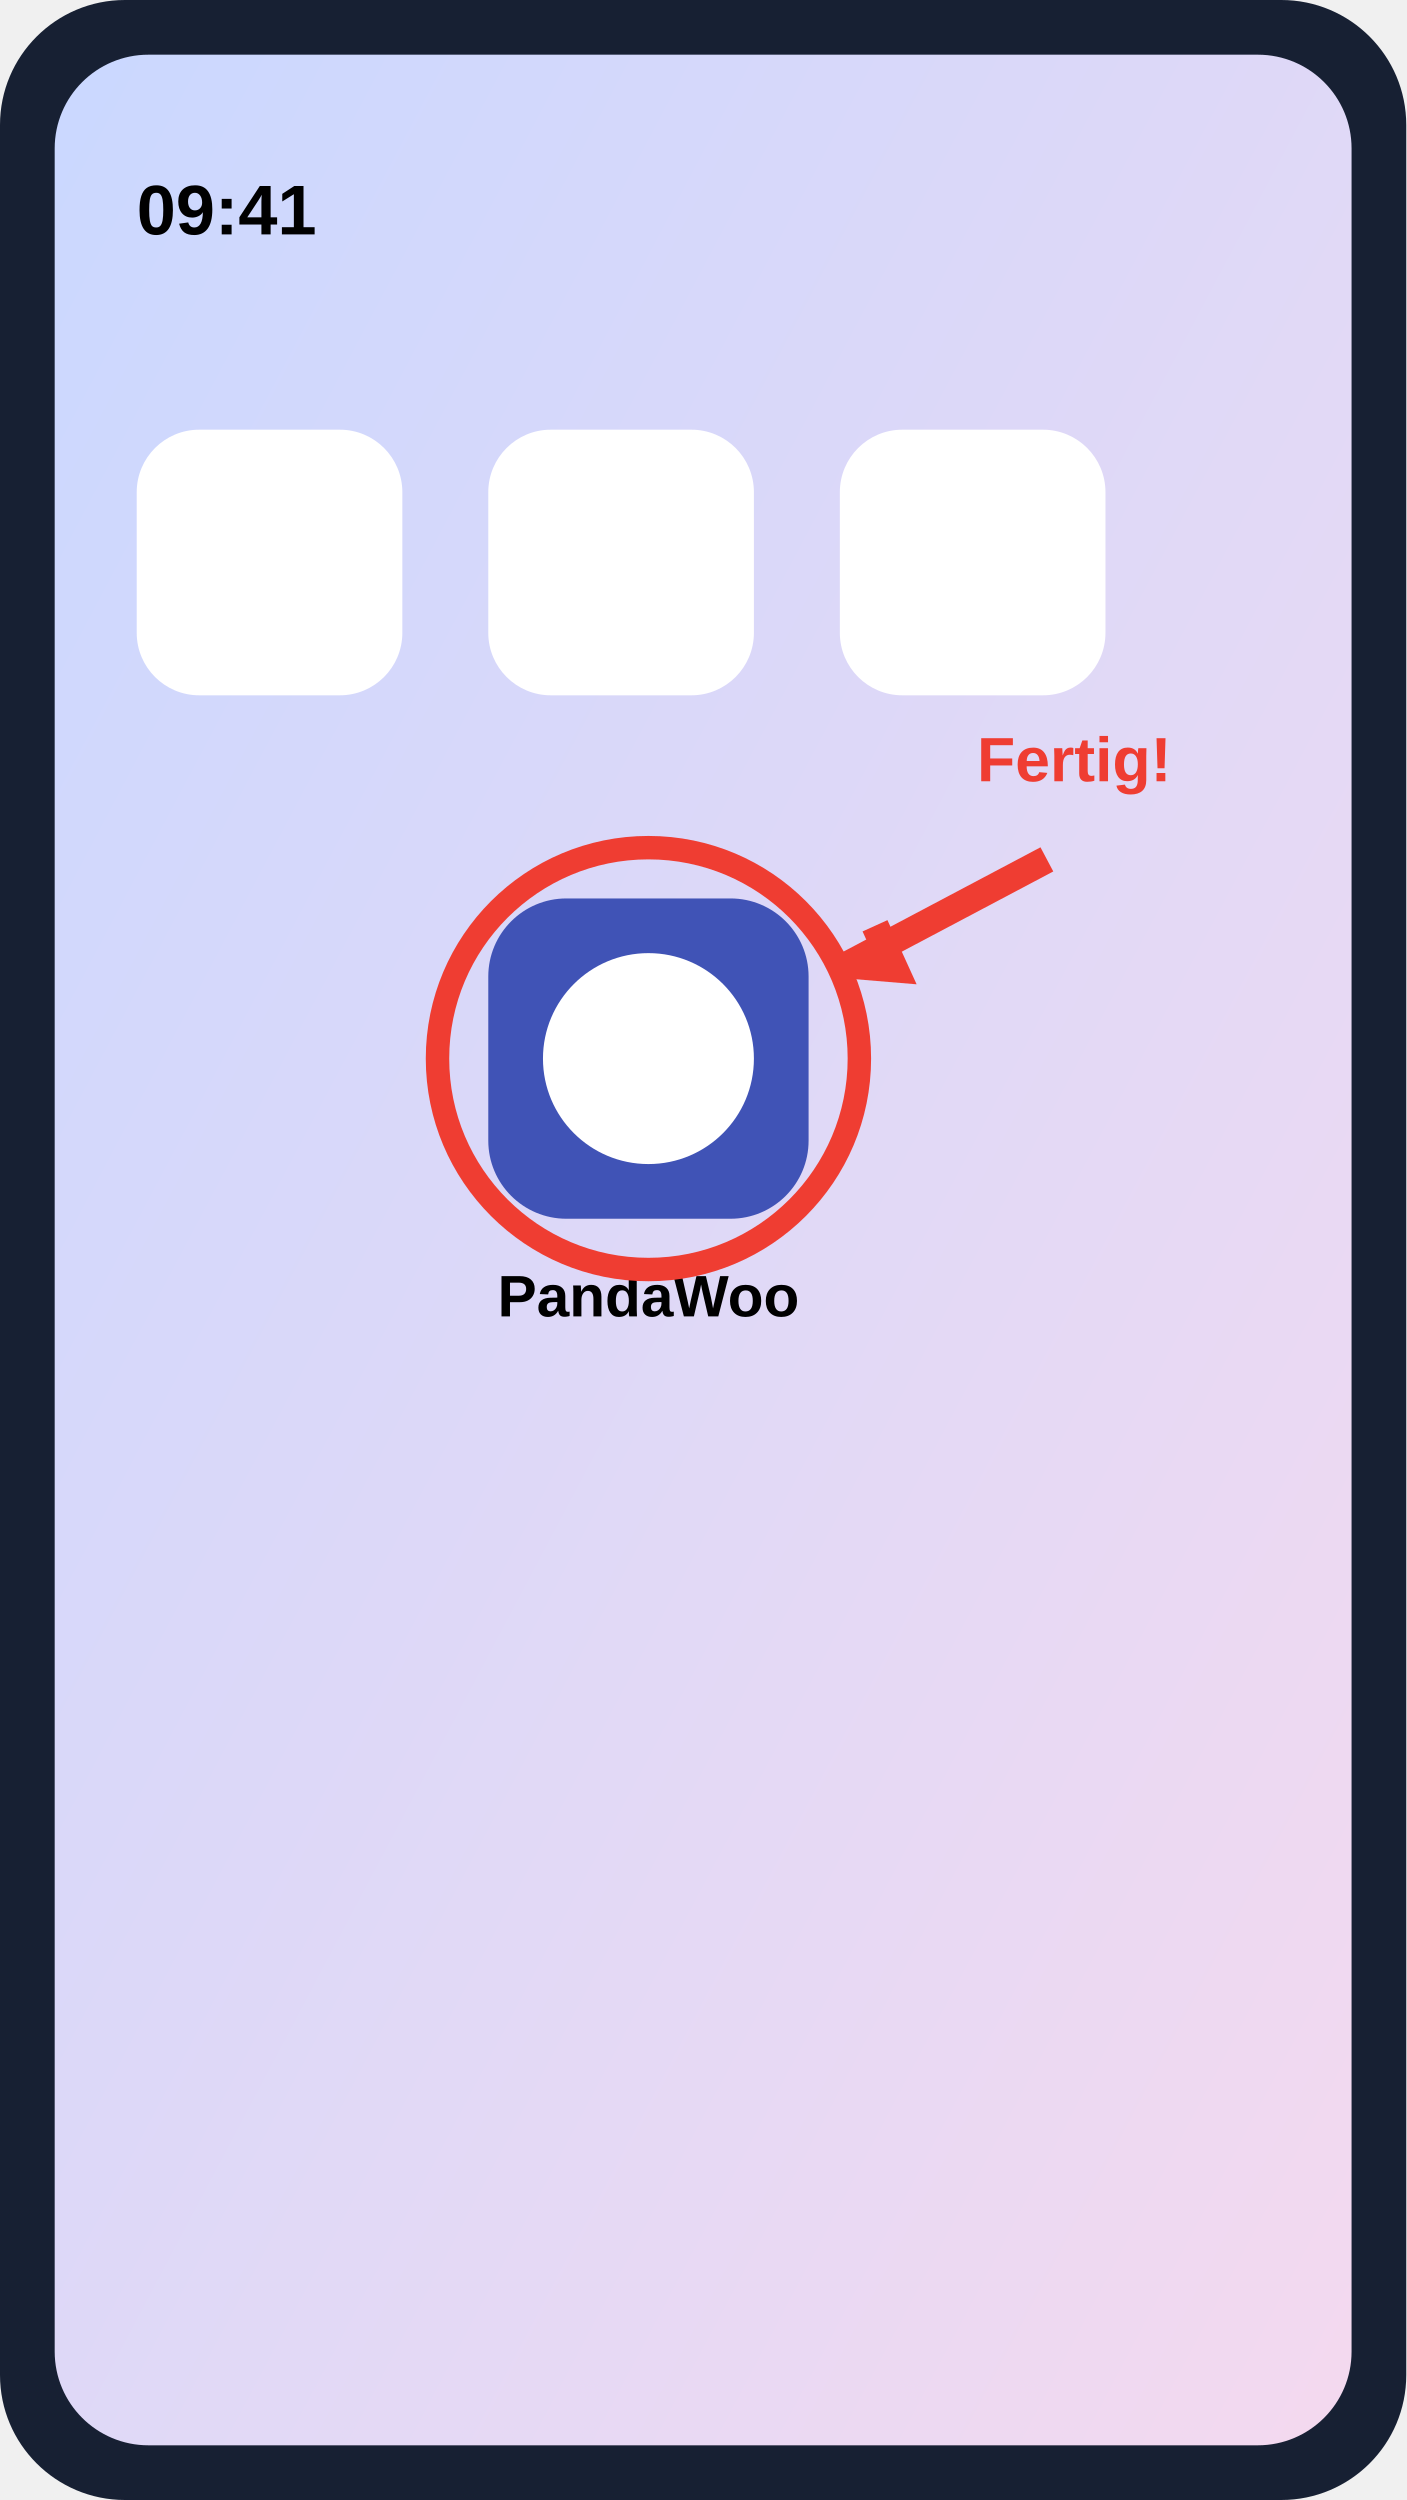
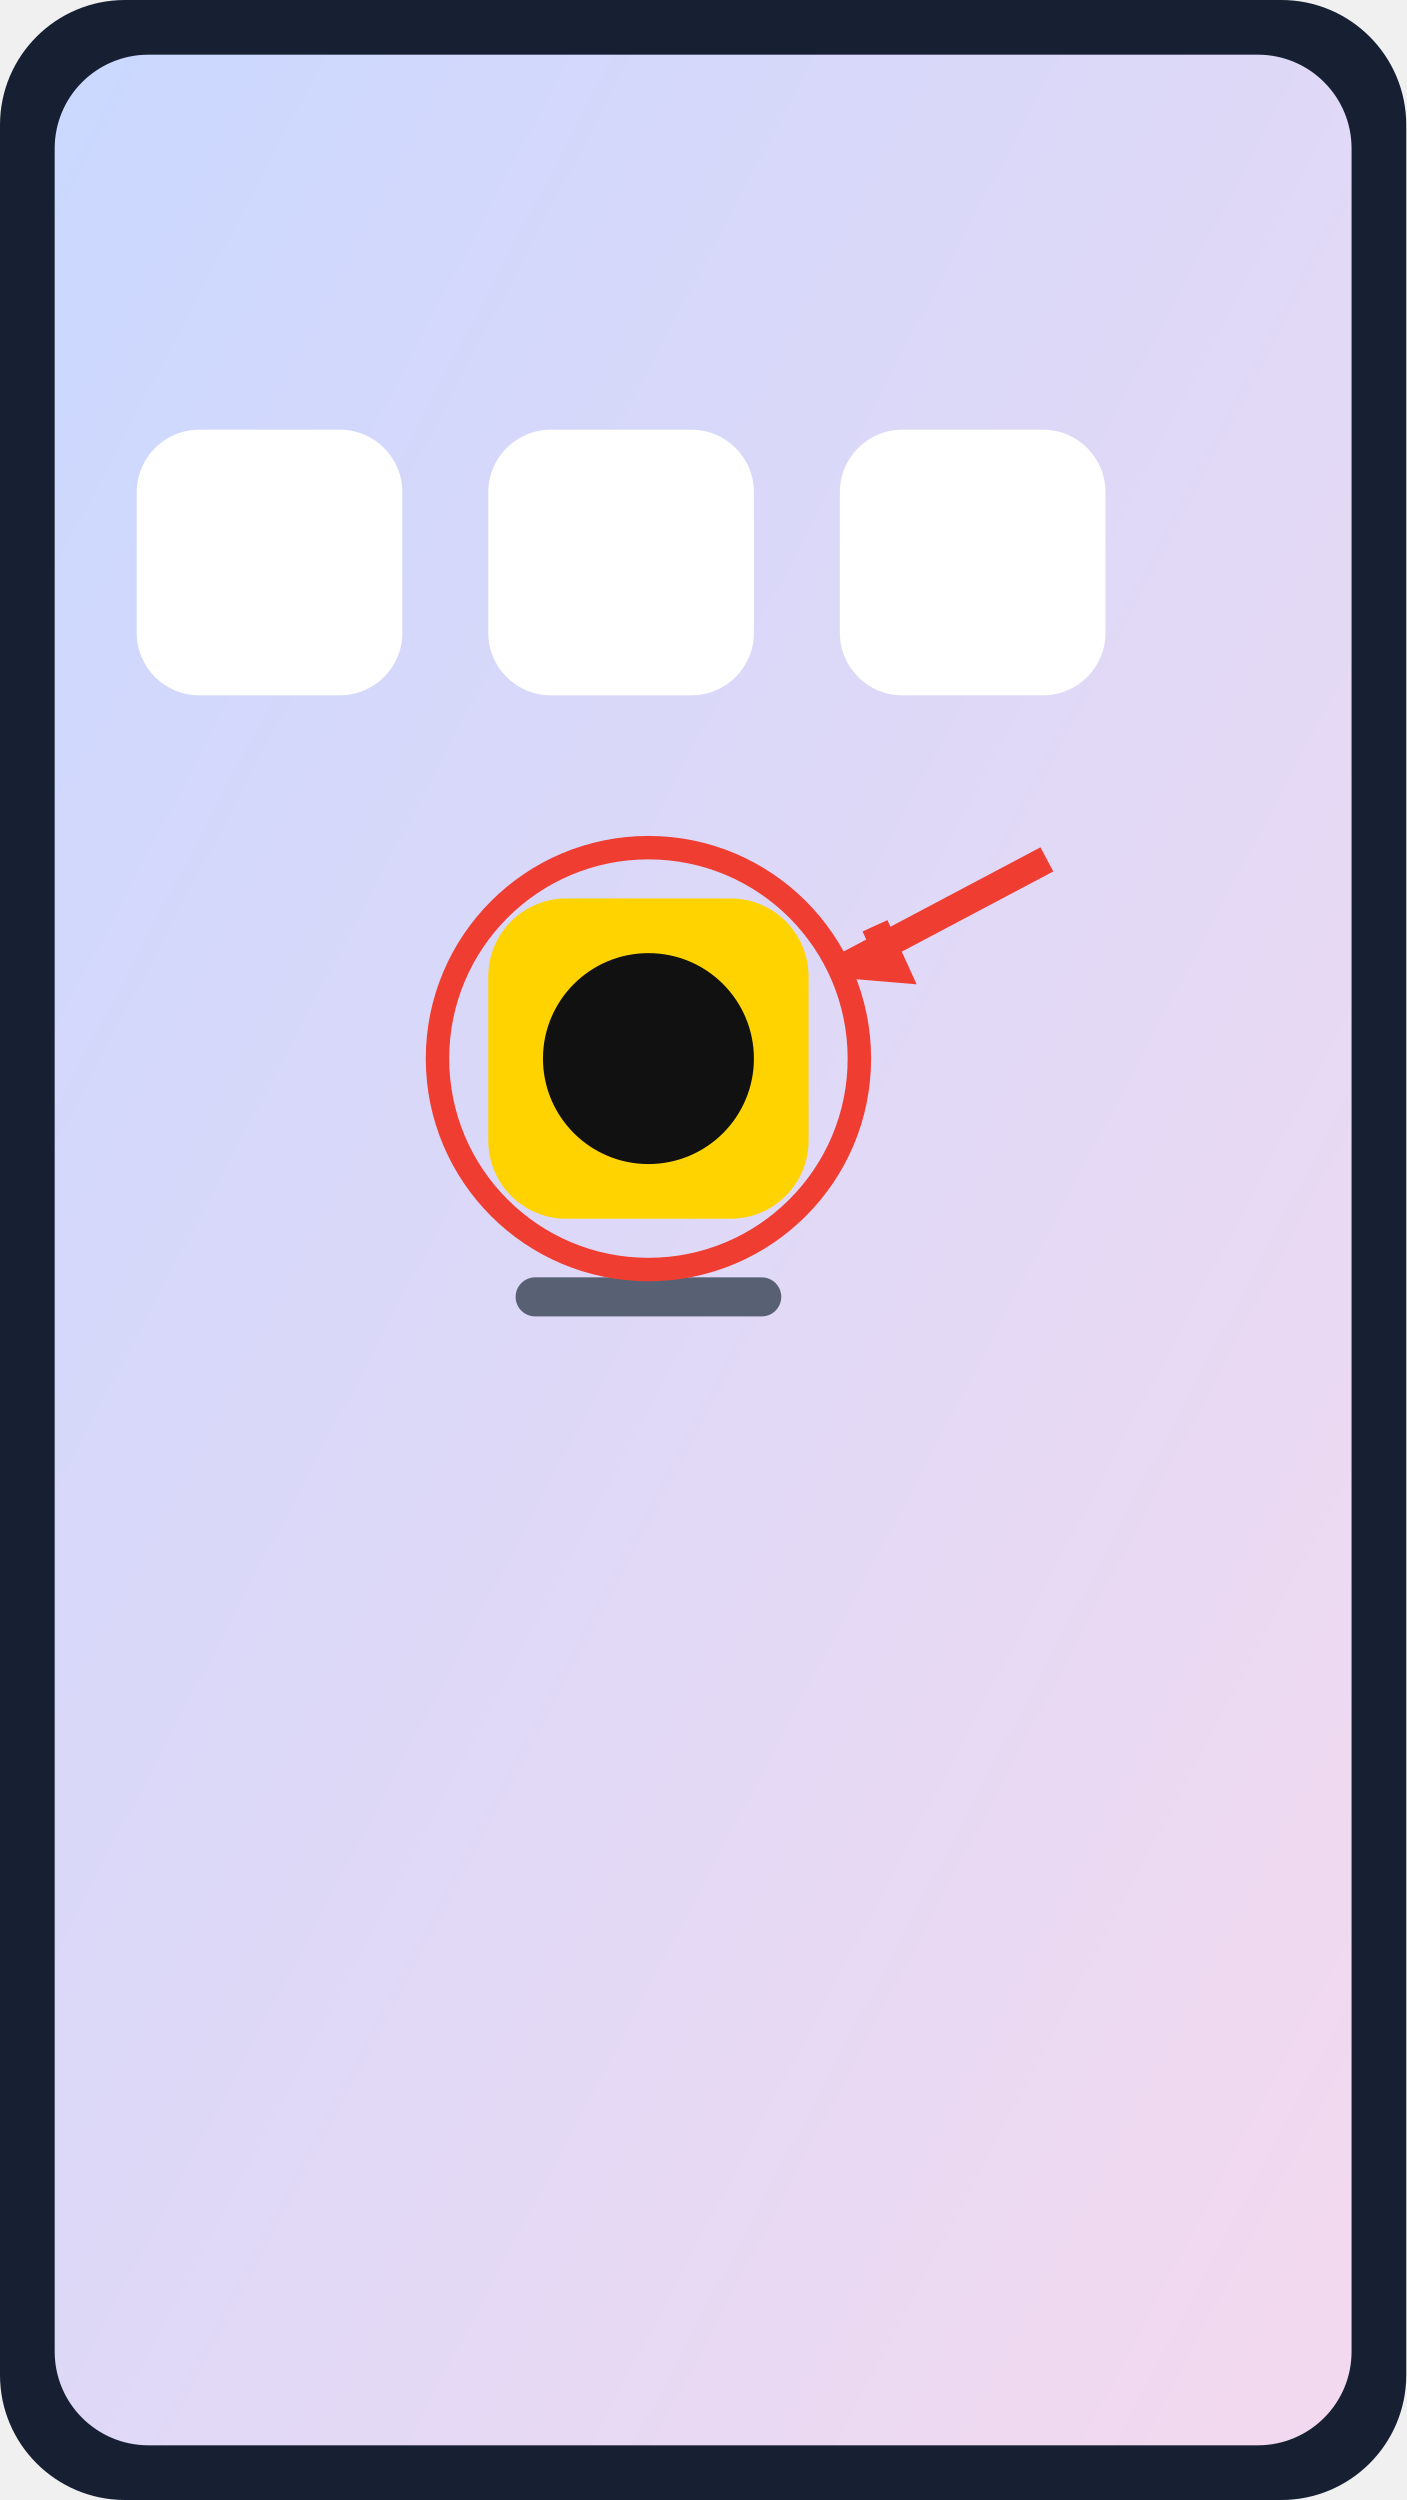
<svg xmlns="http://www.w3.org/2000/svg" viewBox="0 0 360 640">
  <defs>
    <linearGradient id="g" x2="1" y2="1">
      <stop stop-color="#cad8ff" />
      <stop offset="1" stop-color="#f4d9ef" />
    </linearGradient>
  </defs>
  <rect width="360" height="640" rx="32" fill="#172033" />
  <rect x="14" y="14" width="332" height="612" rx="24" fill="url(#g)" />
-   <text x="35" y="60" font-family="Arial" font-size="18" font-weight="700">09:41</text>
  <g fill="#fff">
    <rect x="35" y="110" width="68" height="68" rx="16" />
    <rect x="125" y="110" width="68" height="68" rx="16" />
    <rect x="215" y="110" width="68" height="68" rx="16" />
  </g>
-   <rect x="125" y="230" width="82" height="82" rx="20" fill="#4053b6" />
-   <circle cx="166" cy="271" r="27" fill="#fff" />
-   <text x="166" y="337" text-anchor="middle" font-family="Arial" font-size="15" font-weight="700">PandaWoo</text>
+   <rect x="125" y="230" width="82" height="82" rx="20" fill="#ffd300" />
+   <circle cx="166" cy="271" r="27" fill="#111" />
+   <rect x="132" y="327" width="68" height="10" rx="5" fill="#586174" />
  <circle cx="166" cy="271" r="54" fill="none" stroke="#ef3d32" stroke-width="6" />
-   <path d="M268 220 217 247" stroke="#ef3d32" stroke-width="7" />
-   <path d="m217 247 12 1-5-11" fill="none" stroke="#ef3d32" stroke-width="7" />
-   <text x="275" y="200" text-anchor="middle" font-family="Arial" font-size="16" font-weight="700" fill="#ef3d32">Fertig!</text>
+   <path d="M268 220 217 247m0 0 12 1-5-11" fill="none" stroke="#ef3d32" stroke-width="7" />
</svg>
